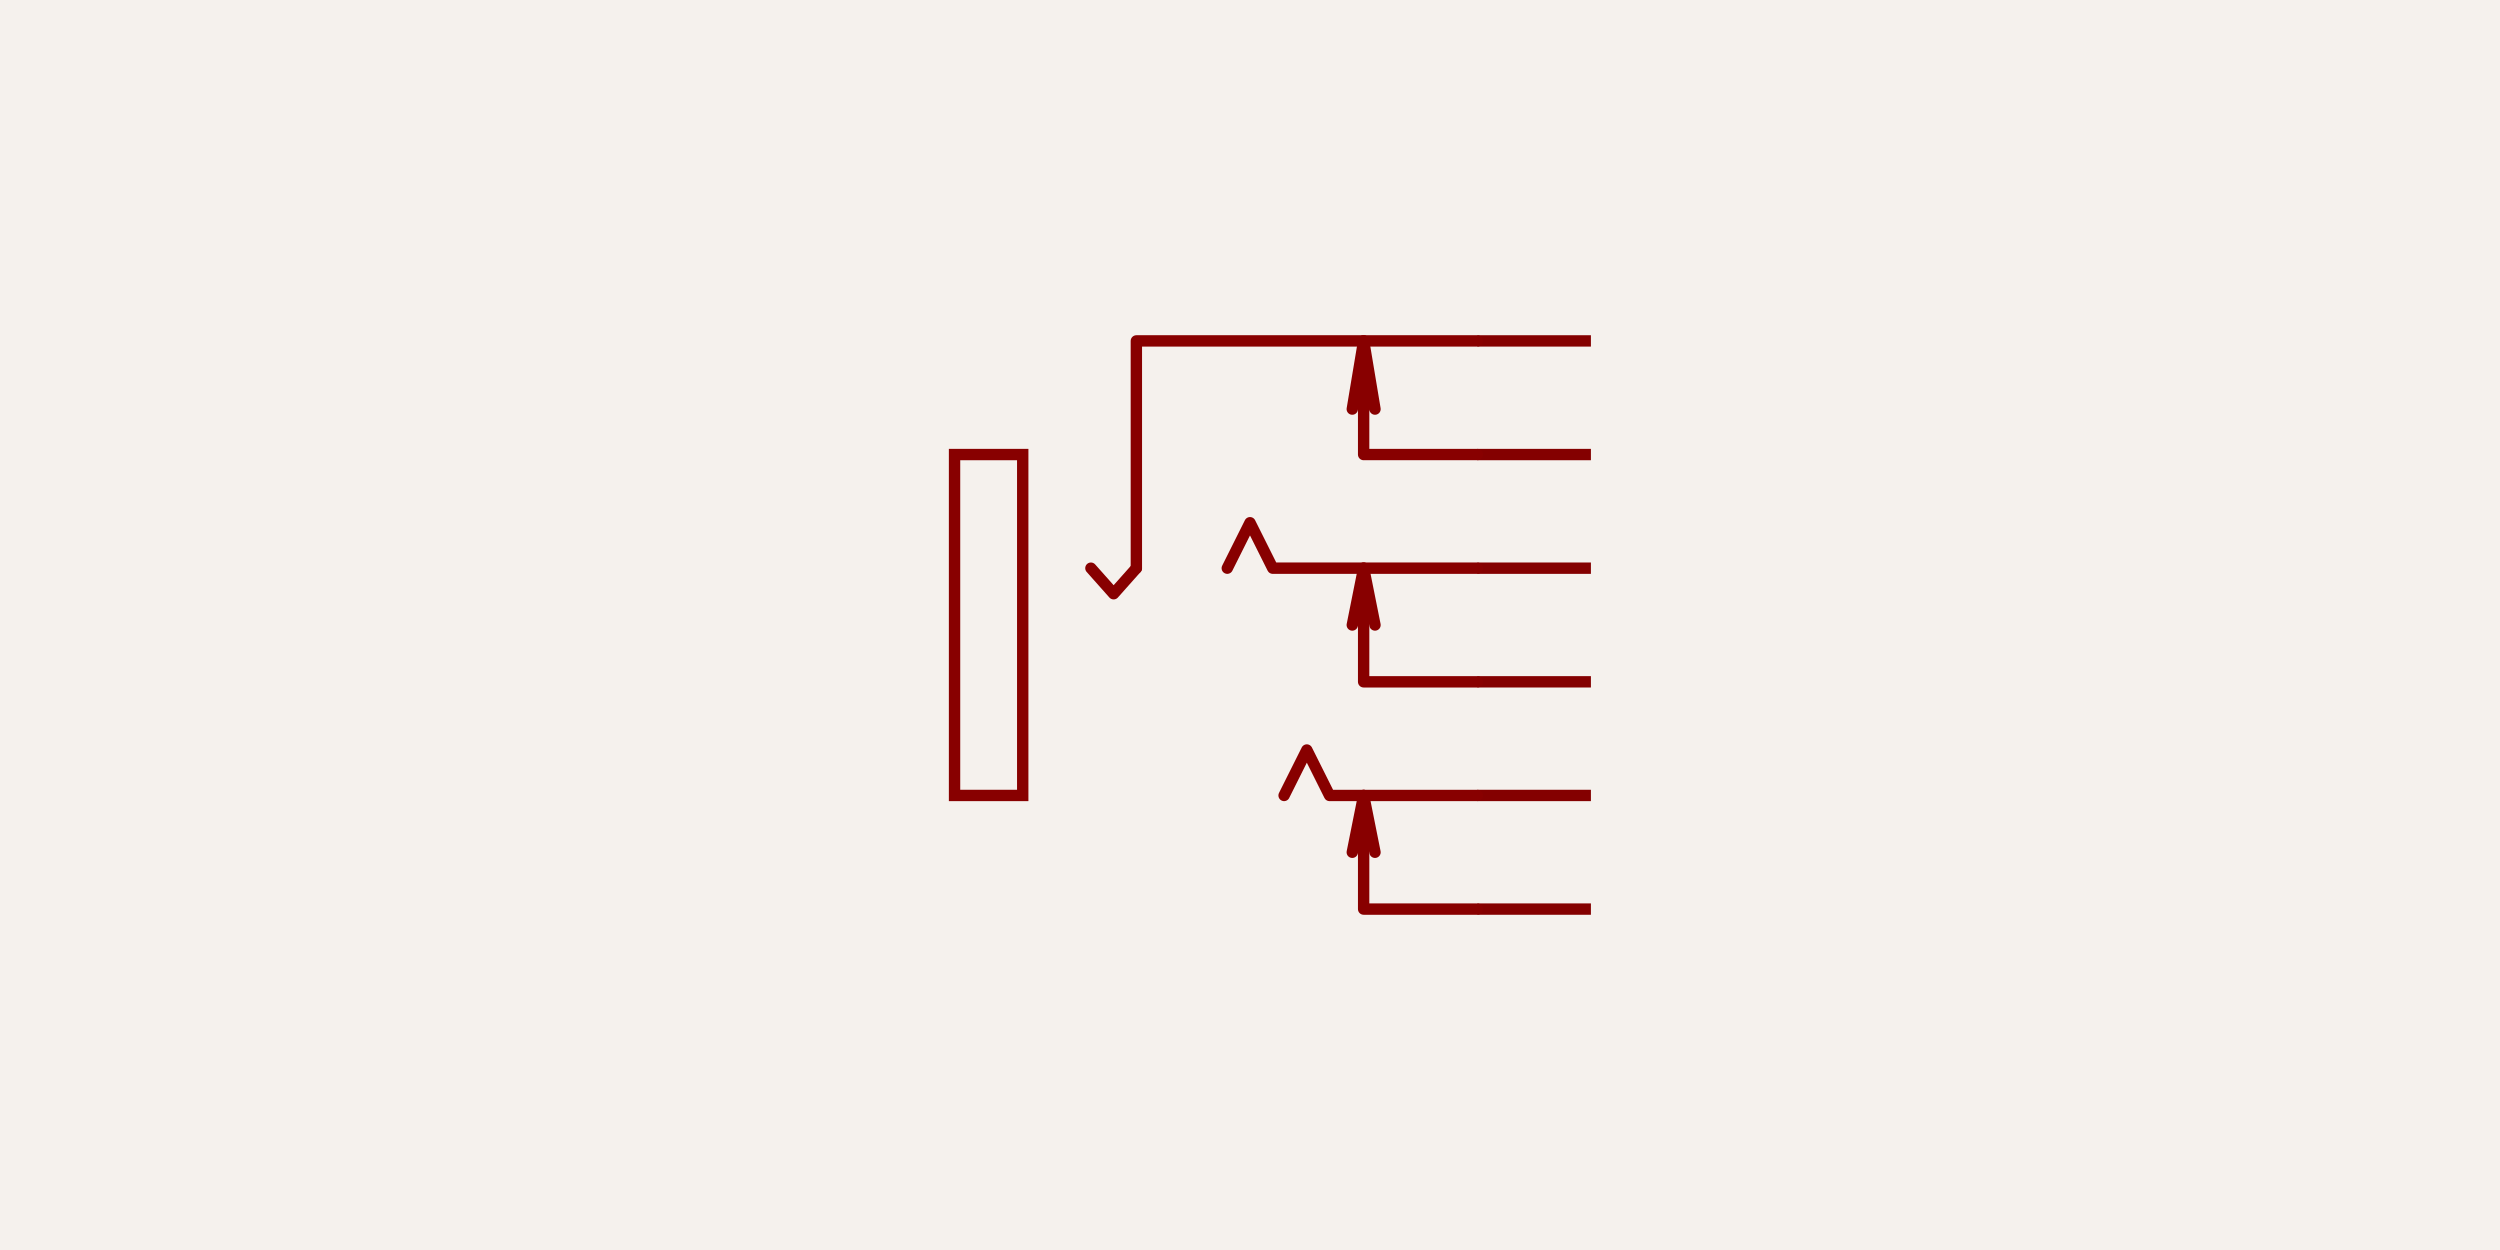
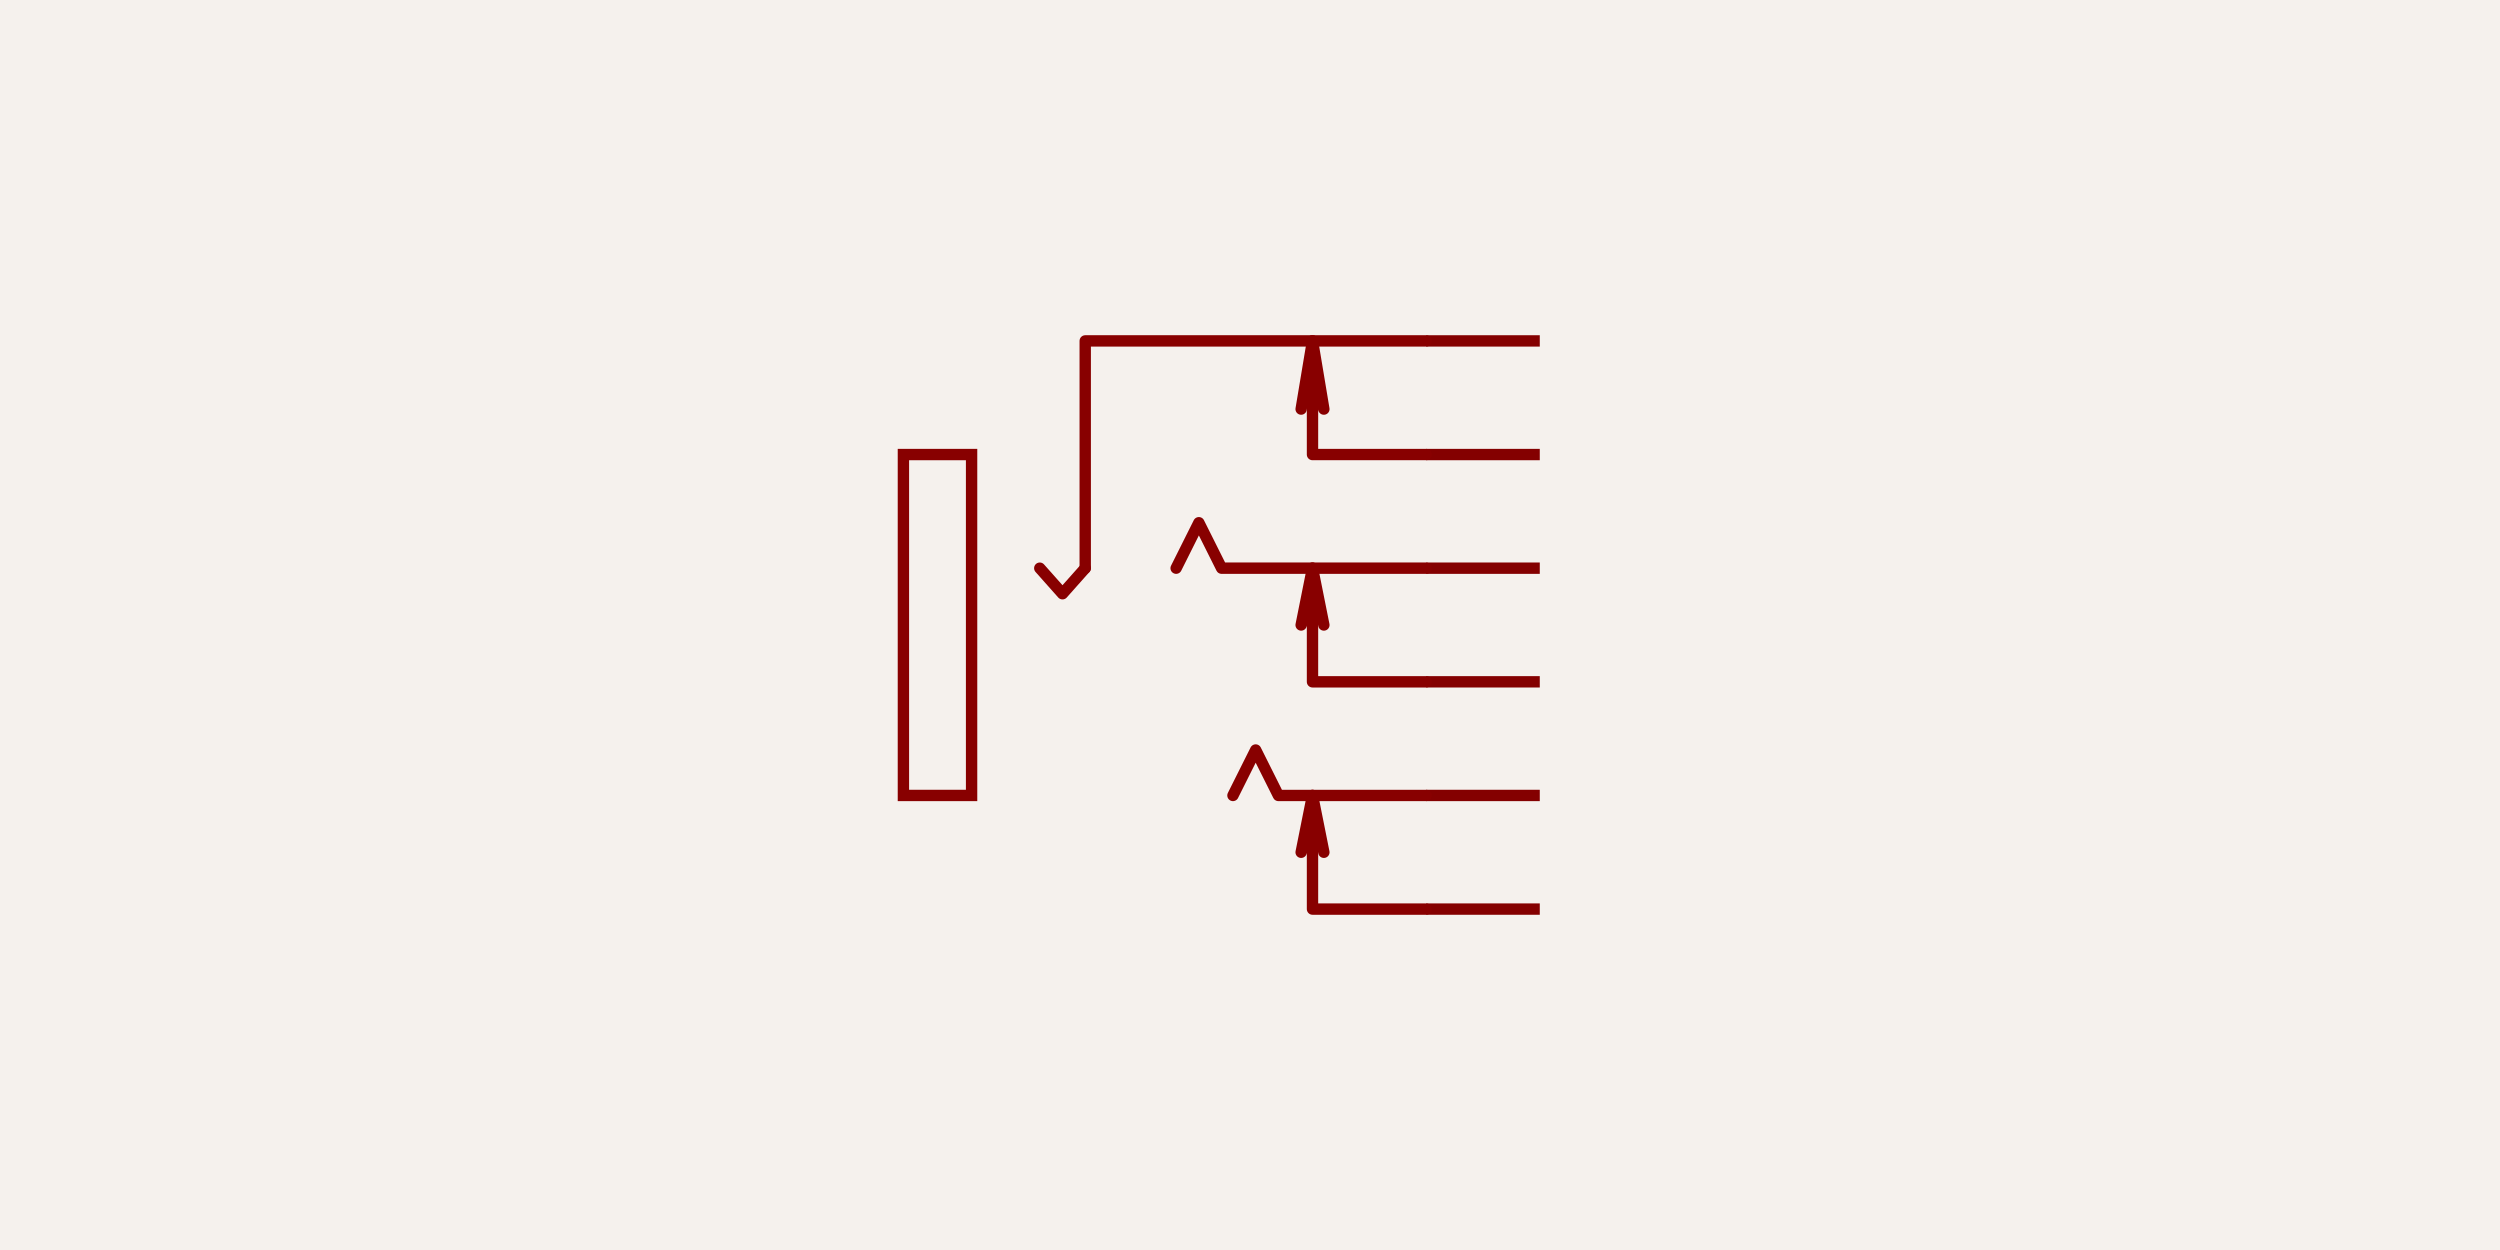
- <svg xmlns="http://www.w3.org/2000/svg" class="tscircuit-schematic" width="1200" height="600" style="background-color: rgb(245, 241, 237)" data-real-to-screen-transform="matrix(272.7272727273,0,0,-272.7272727273,600,327.2727272727)" data-software-used-string="@tscircuit/core@0.0.1537">
+ <svg xmlns="http://www.w3.org/2000/svg" class="tscircuit-schematic" width="1200" height="600" style="background-color: rgb(245, 241, 237)" data-real-to-screen-transform="matrix(272.7272727273,0,0,-272.7272727273,575.4545454545,327.2727272727)" data-software-used-string="@tscircuit/core@0.0.1766">
  <style>
              .boundary { fill: rgb(245, 241, 237); }
              .schematic-boundary { fill: none; stroke: #fff; }
              .component { fill: none; stroke: rgb(132, 0, 0); }
              .chip { fill: rgb(255, 255, 194); stroke: rgb(132, 0, 0); }
              .component-pin { fill: none; stroke: rgb(132, 0, 0); }
              .text { font-family: sans-serif; fill: rgb(0, 150, 0); }
              .pin-number { fill: rgb(169, 0, 0); }
              .port-label { fill: rgb(0, 100, 100); }
              .component-name { fill: rgb(0, 100, 100); }
              
            </style>
  <rect class="boundary" x="0" y="0" width="1200" height="600" />
  <g class="sch-component" data-circuit-json-type="schematic_component" data-schematic-component-id="schematic_component_0">
-     <line class="sch-line" x1="763.636" y1="163.636" x2="709.091" y2="163.636" stroke="rgba(132, 0, 0)" stroke-width="5.455" data-schematic-line-id="schematic_line_0" data-schematic-component-id="schematic_component_0" />
-     <line class="sch-line" x1="763.636" y1="218.182" x2="709.091" y2="218.182" stroke="rgba(132, 0, 0)" stroke-width="5.455" data-schematic-line-id="schematic_line_1" data-schematic-component-id="schematic_component_0" />
-     <line class="sch-line" x1="763.636" y1="272.727" x2="709.091" y2="272.727" stroke="rgba(132, 0, 0)" stroke-width="5.455" data-schematic-line-id="schematic_line_2" data-schematic-component-id="schematic_component_0" />
-     <line class="sch-line" x1="763.636" y1="327.273" x2="709.091" y2="327.273" stroke="rgba(132, 0, 0)" stroke-width="5.455" data-schematic-line-id="schematic_line_3" data-schematic-component-id="schematic_component_0" />
-     <line class="sch-line" x1="763.636" y1="381.818" x2="709.091" y2="381.818" stroke="rgba(132, 0, 0)" stroke-width="5.455" data-schematic-line-id="schematic_line_4" data-schematic-component-id="schematic_component_0" />
-     <line class="sch-line" x1="763.636" y1="436.364" x2="709.091" y2="436.364" stroke="rgba(132, 0, 0)" stroke-width="5.455" data-schematic-line-id="schematic_line_5" data-schematic-component-id="schematic_component_0" />
-     <rect class="sch-rect" x="458.182" y="218.182" width="32.727" height="163.636" fill="none" stroke="#880000" stroke-width="5.455" data-schematic-rect-id="schematic_rect_0" data-schematic-component-id="schematic_component_0" />
-     <path class="sch-path" d="M 709.091 218.182 L 654.545 218.182 L 654.545 163.636 L 660 196.364" stroke="#880000" stroke-width="5.455" fill="none" stroke-linecap="round" stroke-linejoin="round" data-schematic-component-id="schematic_component_0" />
-     <path class="sch-path" d="M 654.545 163.636 L 649.091 196.364" stroke="#880000" stroke-width="5.455" fill="none" stroke-linecap="round" stroke-linejoin="round" data-schematic-component-id="schematic_component_0" />
-     <path class="sch-path" d="M 709.091 327.273 L 654.545 327.273 L 654.545 272.727 L 649.091 300" stroke="#880000" stroke-width="5.455" fill="none" stroke-linecap="round" stroke-linejoin="round" data-schematic-component-id="schematic_component_0" />
-     <path class="sch-path" d="M 654.545 272.727 L 660 300" stroke="#880000" stroke-width="5.455" fill="none" stroke-linecap="round" stroke-linejoin="round" data-schematic-component-id="schematic_component_0" />
-     <path class="sch-path" d="M 709.091 163.636 L 545.455 163.636 L 545.455 272.727" stroke="#880000" stroke-width="5.455" fill="none" stroke-linecap="round" stroke-linejoin="round" data-schematic-component-id="schematic_component_0" />
-     <path class="sch-path" d="M 523.636 272.727 L 534.545 285 L 545.455 272.727" stroke="#880000" stroke-width="5.455" fill="none" stroke-linecap="round" stroke-linejoin="round" data-schematic-component-id="schematic_component_0" />
-     <path class="sch-path" d="M 709.091 436.364 L 654.545 436.364 L 654.545 381.818 L 649.091 409.091" stroke="#880000" stroke-width="5.455" fill="none" stroke-linecap="round" stroke-linejoin="round" data-schematic-component-id="schematic_component_0" />
-     <path class="sch-path" d="M 654.545 381.818 L 660 409.091" stroke="#880000" stroke-width="5.455" fill="none" stroke-linecap="round" stroke-linejoin="round" data-schematic-component-id="schematic_component_0" />
-     <path class="sch-path" d="M 709.091 272.727 L 610.909 272.727 L 600 250.909 L 589.091 272.727" stroke="#880000" stroke-width="5.455" fill="none" stroke-linecap="round" stroke-linejoin="round" data-schematic-component-id="schematic_component_0" />
-     <path class="sch-path" d="M 709.091 381.818 L 638.182 381.818 L 627.273 360 L 616.364 381.818" stroke="#880000" stroke-width="5.455" fill="none" stroke-linecap="round" stroke-linejoin="round" data-schematic-component-id="schematic_component_0" />
+     <line class="sch-line" x1="739.091" y1="163.636" x2="684.545" y2="163.636" stroke="rgba(132, 0, 0)" stroke-width="5.455" data-schematic-line-id="schematic_line_0" data-schematic-component-id="schematic_component_0" />
+     <line class="sch-line" x1="739.091" y1="218.182" x2="684.545" y2="218.182" stroke="rgba(132, 0, 0)" stroke-width="5.455" data-schematic-line-id="schematic_line_1" data-schematic-component-id="schematic_component_0" />
+     <line class="sch-line" x1="739.091" y1="272.727" x2="684.545" y2="272.727" stroke="rgba(132, 0, 0)" stroke-width="5.455" data-schematic-line-id="schematic_line_2" data-schematic-component-id="schematic_component_0" />
+     <line class="sch-line" x1="739.091" y1="327.273" x2="684.545" y2="327.273" stroke="rgba(132, 0, 0)" stroke-width="5.455" data-schematic-line-id="schematic_line_3" data-schematic-component-id="schematic_component_0" />
+     <line class="sch-line" x1="739.091" y1="381.818" x2="684.545" y2="381.818" stroke="rgba(132, 0, 0)" stroke-width="5.455" data-schematic-line-id="schematic_line_4" data-schematic-component-id="schematic_component_0" />
+     <line class="sch-line" x1="739.091" y1="436.364" x2="684.545" y2="436.364" stroke="rgba(132, 0, 0)" stroke-width="5.455" data-schematic-line-id="schematic_line_5" data-schematic-component-id="schematic_component_0" />
+     <rect class="sch-rect" x="433.636" y="218.182" width="32.727" height="163.636" fill="none" stroke="#880000" stroke-width="5.455" data-schematic-rect-id="schematic_rect_0" data-schematic-component-id="schematic_component_0" />
+     <path class="sch-path" d="M 684.545 218.182 L 630 218.182 L 630 163.636 L 635.455 196.364" stroke="#880000" stroke-width="5.455" fill="none" stroke-linecap="round" stroke-linejoin="round" data-schematic-component-id="schematic_component_0" />
+     <path class="sch-path" d="M 630 163.636 L 624.545 196.364" stroke="#880000" stroke-width="5.455" fill="none" stroke-linecap="round" stroke-linejoin="round" data-schematic-component-id="schematic_component_0" />
+     <path class="sch-path" d="M 684.545 327.273 L 630 327.273 L 630 272.727 L 624.545 300" stroke="#880000" stroke-width="5.455" fill="none" stroke-linecap="round" stroke-linejoin="round" data-schematic-component-id="schematic_component_0" />
+     <path class="sch-path" d="M 630 272.727 L 635.455 300" stroke="#880000" stroke-width="5.455" fill="none" stroke-linecap="round" stroke-linejoin="round" data-schematic-component-id="schematic_component_0" />
+     <path class="sch-path" d="M 684.545 163.636 L 520.909 163.636 L 520.909 272.727" stroke="#880000" stroke-width="5.455" fill="none" stroke-linecap="round" stroke-linejoin="round" data-schematic-component-id="schematic_component_0" />
+     <path class="sch-path" d="M 499.091 272.727 L 510 285 L 520.909 272.727" stroke="#880000" stroke-width="5.455" fill="none" stroke-linecap="round" stroke-linejoin="round" data-schematic-component-id="schematic_component_0" />
+     <path class="sch-path" d="M 684.545 436.364 L 630 436.364 L 630 381.818 L 624.545 409.091" stroke="#880000" stroke-width="5.455" fill="none" stroke-linecap="round" stroke-linejoin="round" data-schematic-component-id="schematic_component_0" />
+     <path class="sch-path" d="M 630 381.818 L 635.455 409.091" stroke="#880000" stroke-width="5.455" fill="none" stroke-linecap="round" stroke-linejoin="round" data-schematic-component-id="schematic_component_0" />
+     <path class="sch-path" d="M 684.545 272.727 L 586.364 272.727 L 575.455 250.909 L 564.545 272.727" stroke="#880000" stroke-width="5.455" fill="none" stroke-linecap="round" stroke-linejoin="round" data-schematic-component-id="schematic_component_0" />
+     <path class="sch-path" d="M 684.545 381.818 L 613.636 381.818 L 602.727 360 L 591.818 381.818" stroke="#880000" stroke-width="5.455" fill="none" stroke-linecap="round" stroke-linejoin="round" data-schematic-component-id="schematic_component_0" />
  </g>
  <g class="schematic-port-hover sch-port-hover" data-schematic-port-id="source_port_0">
-     <circle cx="327.273" cy="272.727" r="10.909" fill="red" opacity="0" />
+     <circle cx="739.091" cy="163.636" r="10.909" fill="red" opacity="0" />
  </g>
  <g class="schematic-port-hover sch-port-hover" data-schematic-port-id="source_port_1">
-     <circle cx="327.273" cy="327.273" r="10.909" fill="red" opacity="0" />
+     <circle cx="739.091" cy="218.182" r="10.909" fill="red" opacity="0" />
  </g>
  <g class="schematic-port-hover sch-port-hover" data-schematic-port-id="source_port_2">
-     <circle cx="327.273" cy="381.818" r="10.909" fill="red" opacity="0" />
+     <circle cx="739.091" cy="272.727" r="10.909" fill="red" opacity="0" />
  </g>
  <g class="schematic-port-hover sch-port-hover" data-schematic-port-id="source_port_3">
-     <circle cx="872.727" cy="381.818" r="10.909" fill="red" opacity="0" />
+     <circle cx="739.091" cy="327.273" r="10.909" fill="red" opacity="0" />
  </g>
  <g class="schematic-port-hover sch-port-hover" data-schematic-port-id="source_port_4">
-     <circle cx="872.727" cy="327.273" r="10.909" fill="red" opacity="0" />
+     <circle cx="739.091" cy="381.818" r="10.909" fill="red" opacity="0" />
  </g>
  <g class="schematic-port-hover sch-port-hover" data-schematic-port-id="source_port_5">
-     <circle cx="872.727" cy="272.727" r="10.909" fill="red" opacity="0" />
-   </g>
-   <g class="schematic-port-hover sch-port-hover" data-schematic-port-id="source_port_6">
-     <circle cx="763.636" cy="163.636" r="10.909" fill="red" opacity="0" />
-   </g>
-   <g class="schematic-port-hover sch-port-hover" data-schematic-port-id="source_port_7">
-     <circle cx="763.636" cy="218.182" r="10.909" fill="red" opacity="0" />
-   </g>
-   <g class="schematic-port-hover sch-port-hover" data-schematic-port-id="source_port_8">
-     <circle cx="763.636" cy="272.727" r="10.909" fill="red" opacity="0" />
-   </g>
-   <g class="schematic-port-hover sch-port-hover" data-schematic-port-id="source_port_9">
-     <circle cx="763.636" cy="327.273" r="10.909" fill="red" opacity="0" />
-   </g>
-   <g class="schematic-port-hover sch-port-hover" data-schematic-port-id="source_port_10">
-     <circle cx="763.636" cy="381.818" r="10.909" fill="red" opacity="0" />
-   </g>
-   <g class="schematic-port-hover sch-port-hover" data-schematic-port-id="source_port_11">
-     <circle cx="763.636" cy="436.364" r="10.909" fill="red" opacity="0" />
+     <circle cx="739.091" cy="436.364" r="10.909" fill="red" opacity="0" />
  </g>
</svg>
